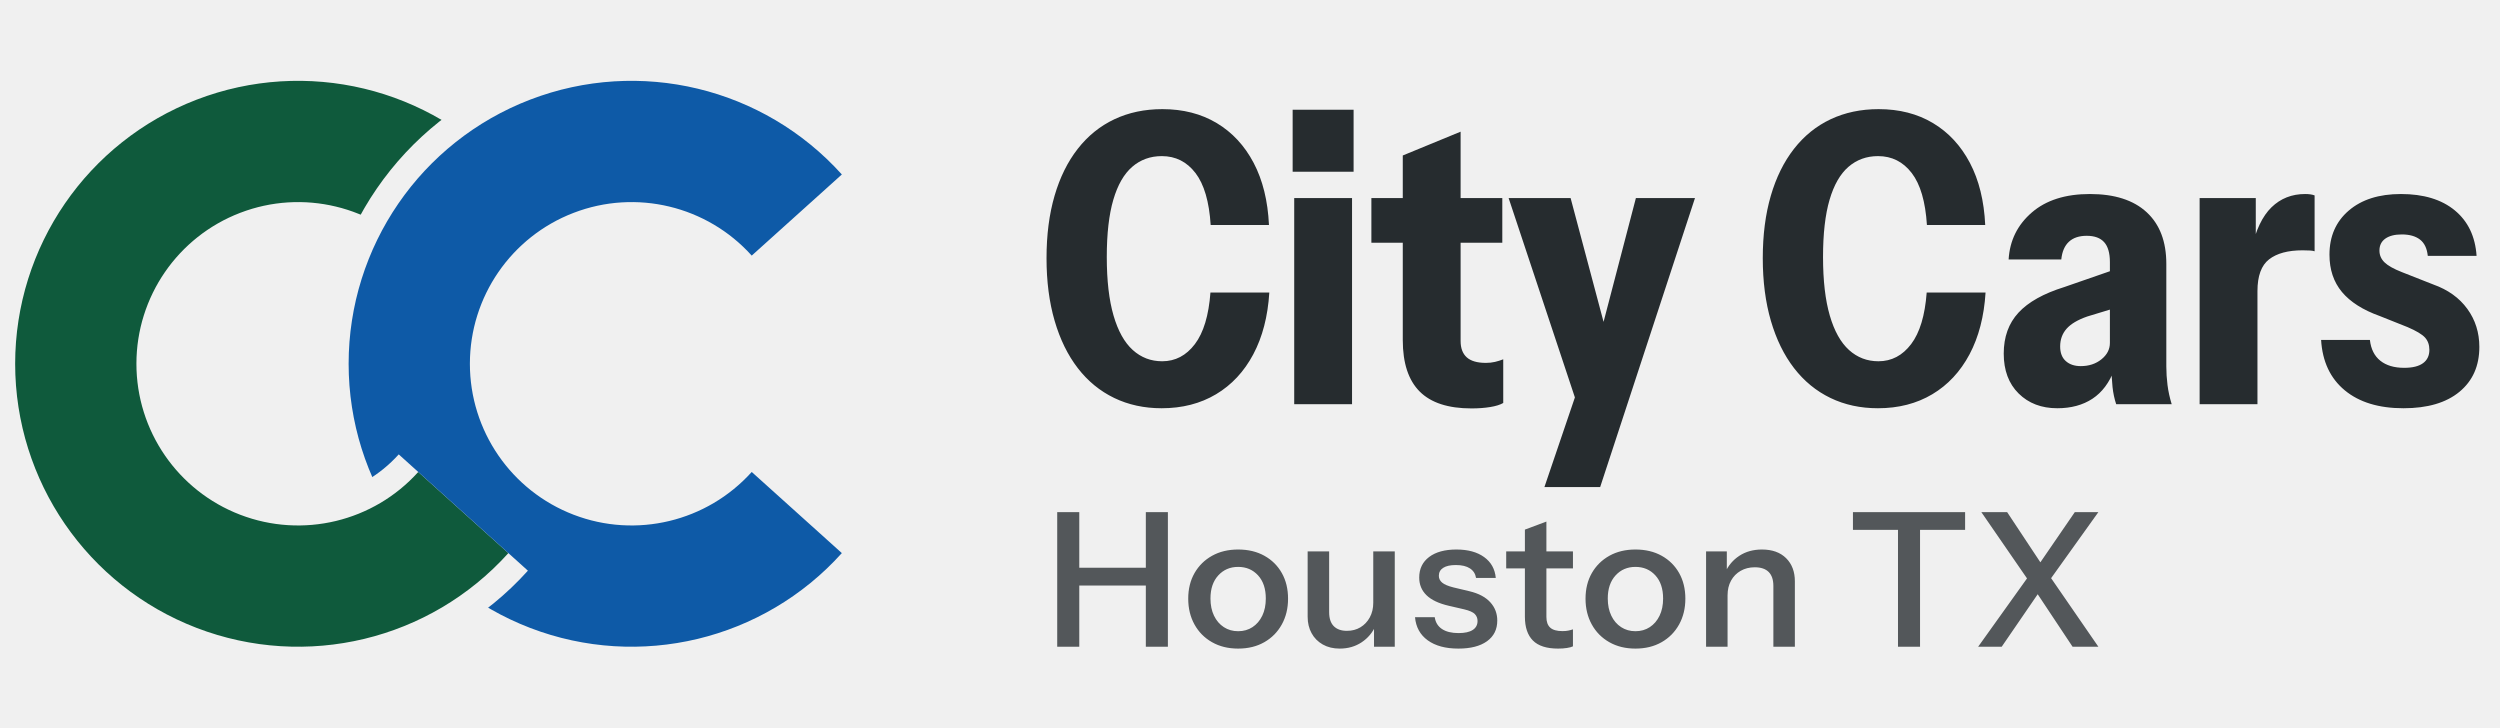
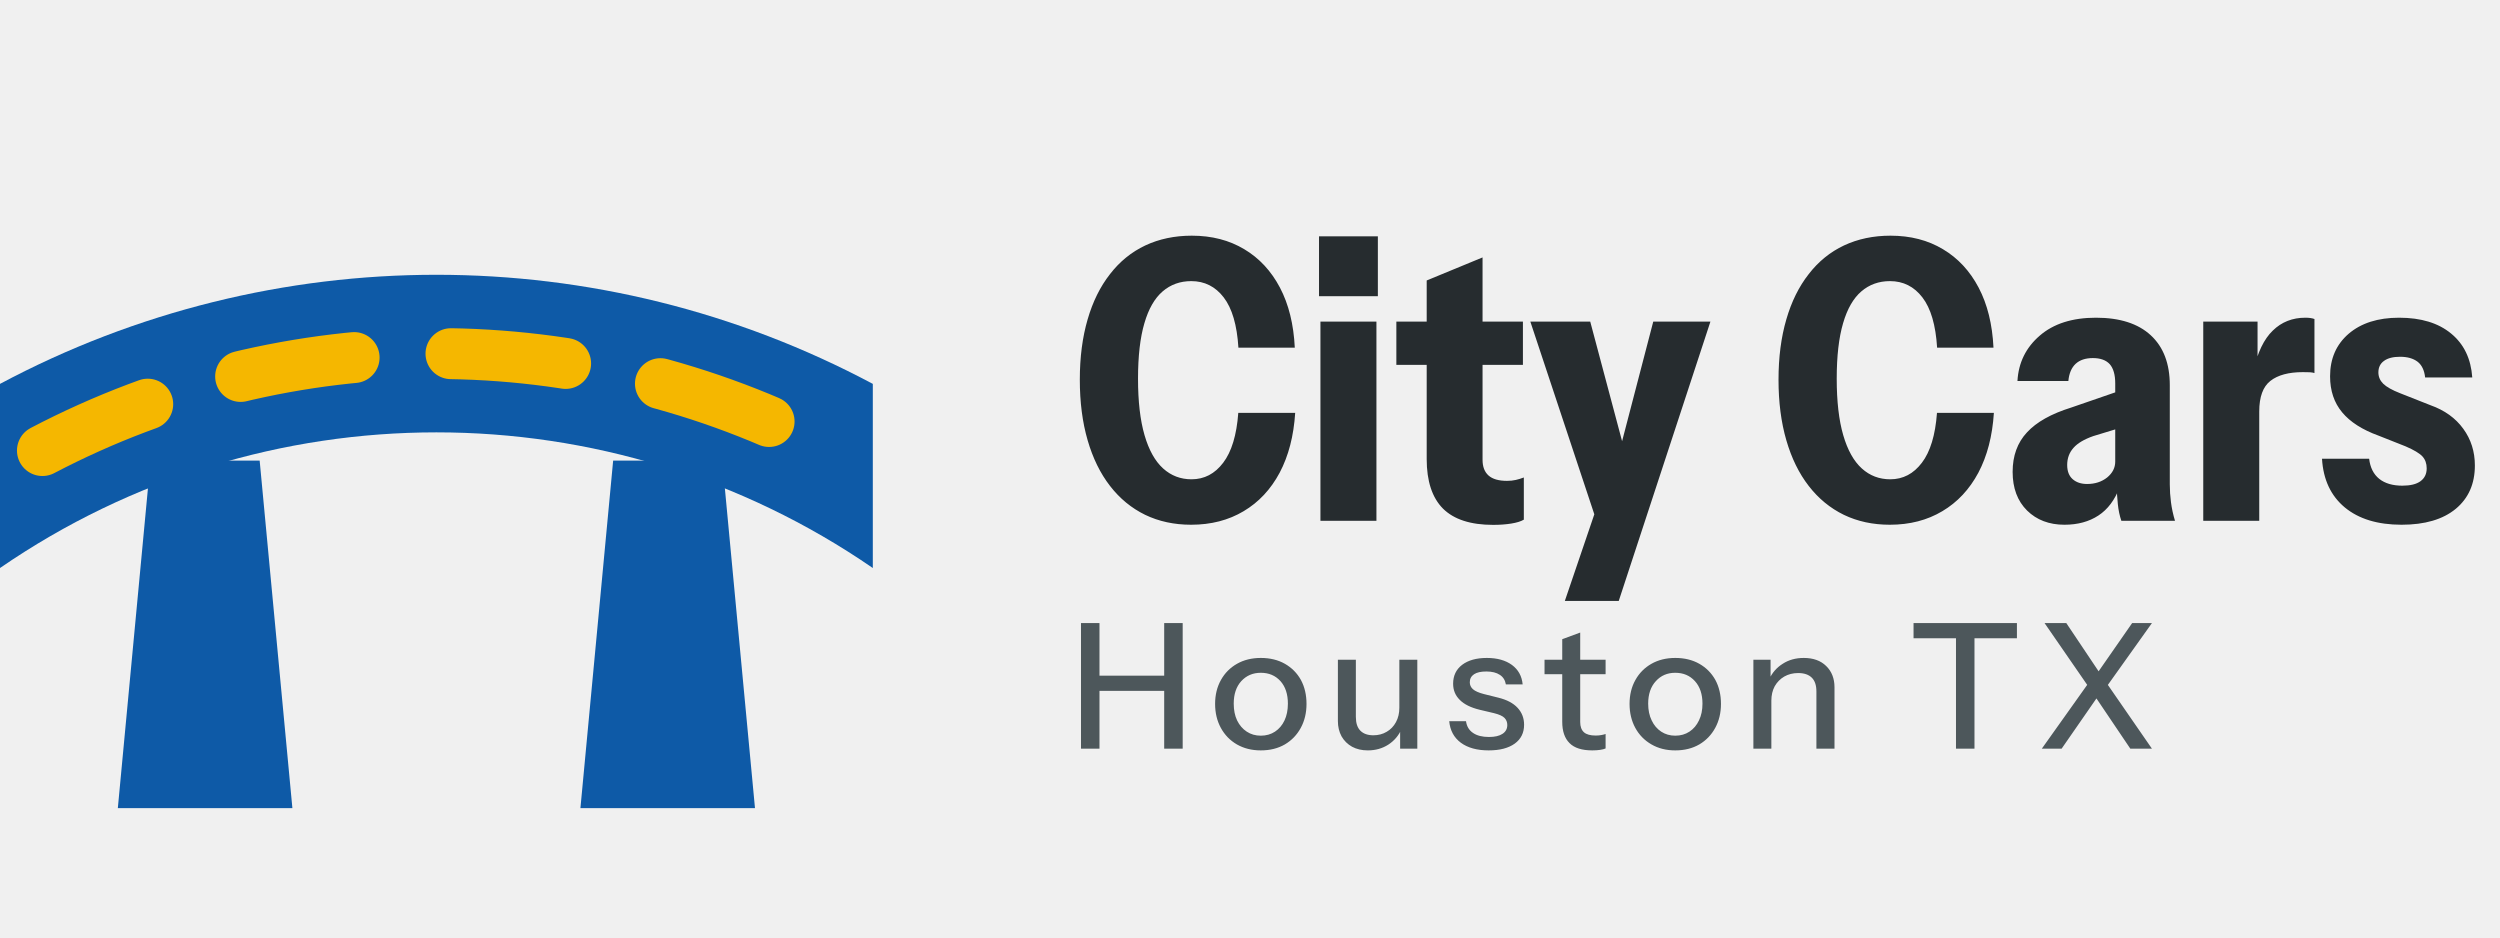
- <svg xmlns="http://www.w3.org/2000/svg" viewBox="0 0 247.4 72" role="img" aria-label="City Cars Houston TX">
-   <defs>
-     <clipPath id="lg-top">
-       <rect x="0" y="0" width="86.4" height="36" />
-     </clipPath>
-     <clipPath id="lg-bot">
-       <rect x="0" y="36" width="86.4" height="36" />
-     </clipPath>
-     <mask id="lg-ma" maskUnits="userSpaceOnUse" x="0" y="0" width="86.4" height="72">
-       <rect width="86.4" height="72" fill="#fff" />
-       <g clip-path="url(#lg-top)">
-         <path d="M78.85 21.28A22 22 0 1 0 78.85 50.72" fill="none" stroke="#000" stroke-width="17.2" />
+ <svg xmlns="http://www.w3.org/2000/svg" viewBox="0 0 192.0 72" role="img" aria-label="City Cars Houston TX">
+   <style>@media (prefers-color-scheme:dark){.llm{fill:#6FB2F2}.llt{fill:#FFF}.llu{fill:#C4CCCA}}</style>
+   <g transform="translate(0 9) scale(0.931)">
+     <g>
+       <g class="llm" fill="#0E5AA7">
+         <path d="M0 22.00 A76.50 76.50 0 0 1 72 22.00 L72 37.19 A63.50 63.50 0 0 0 0 37.19 Z" />
+         <path d="M12.42 28.33 h9 l2.70 28.67 h-14.40 Z" />
+         <path d="M50.58 28.33 h9 l2.70 28.67 h-14.40 Z" />
      </g>
-     </mask>
-     <mask id="lg-mb" maskUnits="userSpaceOnUse" x="0" y="0" width="86.4" height="72">
-       <rect width="86.4" height="72" fill="#fff" />
-       <g clip-path="url(#lg-bot)">
-         <path d="M45.85 21.28A22 22 0 1 0 45.85 50.72" fill="none" stroke="#000" stroke-width="17.2" />
-       </g>
-     </mask>
-   </defs>
-   <g fill="none" stroke-width="12">
-     <path d="M45.85 21.28A22 22 0 1 0 45.85 50.72" stroke="#0F5A3C" mask="url(#lg-ma)" />
-     <path d="M78.85 21.28A22 22 0 1 0 78.85 50.72" stroke="#0E5AA7" mask="url(#lg-mb)" />
+       <path d="M3.5 27.50 A70.00 70.00 0 0 1 68.5 27.50" fill="none" stroke="#F5B700" stroke-width="4.2" stroke-linecap="round" stroke-dasharray="9.5 8" />
+     </g>
  </g>
-   <path d="M114.958 40.4Q112.368 40.4 110.259 39.381Q108.15 38.362 106.66 36.431Q105.17 34.5 104.367 31.748Q103.564 28.997 103.564 25.549Q103.564 22.102 104.359 19.375Q105.153 16.649 106.655 14.727Q108.156 12.805 110.277 11.802Q112.398 10.8 115.027 10.8Q118.102 10.8 120.408 12.18Q122.714 13.56 124.061 16.118Q125.408 18.675 125.577 22.266H119.808Q119.588 18.794 118.304 17.122Q117.019 15.449 114.975 15.449Q113.273 15.449 112.048 16.505Q110.822 17.562 110.175 19.765Q109.527 21.968 109.527 25.44Q109.527 28.929 110.195 31.224Q110.862 33.518 112.096 34.635Q113.33 35.751 115.008 35.751Q116.962 35.751 118.247 34.052Q119.531 32.354 119.785 28.951H125.611Q125.391 32.495 124.024 35.065Q122.657 37.634 120.337 39.017Q118.016 40.4 114.958 40.4Z M128.075 40.0V19.6H133.798V40.0ZM127.921 16.995V10.862H133.952V16.995Z M145.616 40.417Q142.158 40.417 140.489 38.742Q138.819 37.067 138.819 33.66V15.386L144.542 13.031V33.745Q144.542 34.817 145.152 35.364Q145.762 35.911 147.046 35.911Q147.524 35.911 147.94 35.814Q148.356 35.717 148.761 35.557V39.878Q148.31 40.143 147.474 40.28Q146.638 40.417 145.616 40.417ZM135.712 24.022V19.6H148.668V24.022Z M152.836 48.2 156.953 36.089 157.947 34.692 161.888 19.6H167.735L158.352 48.2ZM156.141 40.2 149.293 19.6H155.427L160.252 37.725Z  M185.838 40.4Q183.248 40.4 181.139 39.381Q179.03 38.362 177.54 36.431Q176.05 34.5 175.247 31.748Q174.444 28.997 174.444 25.549Q174.444 22.102 175.239 19.375Q176.033 16.649 177.535 14.727Q179.036 12.805 181.157 11.802Q183.278 10.8 185.907 10.8Q188.982 10.8 191.288 12.18Q193.594 13.56 194.941 16.118Q196.288 18.675 196.457 22.266H190.688Q190.468 18.794 189.184 17.122Q187.899 15.449 185.855 15.449Q184.153 15.449 182.928 16.505Q181.702 17.562 181.055 19.765Q180.407 21.968 180.407 25.44Q180.407 28.929 181.075 31.224Q181.742 33.518 182.976 34.635Q184.21 35.751 185.888 35.751Q187.842 35.751 189.127 34.052Q190.411 32.354 190.665 28.951H196.491Q196.271 32.495 194.904 35.065Q193.537 37.634 191.217 39.017Q188.896 40.4 185.838 40.4Z M209.418 40.0Q209.155 39.212 209.055 38.293Q208.955 37.374 208.955 36.262H208.795V25.929Q208.795 24.597 208.228 23.966Q207.662 23.335 206.501 23.335Q205.373 23.335 204.738 23.925Q204.104 24.514 203.985 25.675H198.773Q198.942 22.869 201.059 21.035Q203.176 19.2 206.816 19.2Q210.478 19.2 212.428 20.998Q214.379 22.797 214.379 26.108V36.262Q214.379 37.169 214.496 38.097Q214.613 39.025 214.91 40.0ZM203.59 40.4Q201.242 40.4 199.765 38.941Q198.289 37.482 198.289 34.991Q198.289 32.52 199.748 30.942Q201.207 29.363 204.285 28.405L209.968 26.434V30.283L206.555 31.32Q205.139 31.814 204.506 32.535Q203.873 33.255 203.873 34.283Q203.873 35.237 204.432 35.734Q204.99 36.231 205.913 36.231Q207.124 36.231 207.959 35.557Q208.795 34.883 208.795 33.939L209.239 36.562Q208.498 38.518 207.067 39.459Q205.636 40.4 203.59 40.4Z M217.675 40.0V19.6H223.232V24.538H223.398V40.0ZM223.398 28.806 222.809 24.658Q223.436 21.828 224.788 20.514Q226.139 19.2 228.118 19.2Q228.693 19.2 229.053 19.337V24.868Q228.899 24.811 228.608 24.791Q228.318 24.771 227.867 24.771Q225.702 24.771 224.55 25.664Q223.398 26.557 223.398 28.806Z M237.85 40.4Q234.178 40.4 232.034 38.623Q229.89 36.846 229.696 33.64H234.525Q234.679 35.0 235.559 35.7Q236.439 36.4 237.919 36.4Q239.153 36.4 239.782 35.941Q240.411 35.482 240.411 34.62Q240.411 33.883 239.981 33.405Q239.55 32.928 238.253 32.371L235.504 31.275Q232.995 30.377 231.759 28.895Q230.524 27.412 230.524 25.203Q230.524 22.474 232.435 20.837Q234.345 19.2 237.595 19.2Q240.965 19.2 242.927 20.82Q244.888 22.44 245.082 25.32H240.253Q240.139 24.211 239.479 23.705Q238.819 23.2 237.682 23.2Q236.636 23.2 236.052 23.614Q235.469 24.028 235.469 24.798Q235.469 25.472 235.97 25.962Q236.472 26.451 237.698 26.932L240.801 28.154Q242.981 28.932 244.168 30.569Q245.356 32.205 245.356 34.334Q245.356 37.149 243.385 38.775Q241.415 40.4 237.85 40.4Z" fill="#262C2F" />
-   <path d="M104.622 64.0V50.68H106.805V64.0ZM113.391 64.0V50.68H115.574V64.0ZM105.676 56.184H114.371V57.941H105.676Z M122.526 64.185Q121.056 64.185 119.941 63.551Q118.826 62.918 118.207 61.799Q117.587 60.679 117.587 59.245Q117.587 57.803 118.211 56.711Q118.836 55.62 119.946 55Q121.056 54.38 122.526 54.38Q124.016 54.38 125.126 55Q126.236 55.62 126.851 56.711Q127.466 57.803 127.466 59.245Q127.466 60.679 126.846 61.799Q126.226 62.918 125.116 63.551Q124.006 64.185 122.526 64.185ZM122.526 62.465Q123.331 62.465 123.946 62.062Q124.561 61.66 124.913 60.934Q125.264 60.208 125.264 59.227Q125.264 57.775 124.497 56.938Q123.729 56.1 122.526 56.1Q121.333 56.1 120.561 56.942Q119.788 57.784 119.788 59.227Q119.788 60.208 120.14 60.934Q120.491 61.66 121.111 62.062Q121.731 62.465 122.526 62.465Z M132.578 64.185Q131.616 64.185 130.899 63.778Q130.182 63.371 129.793 62.659Q129.405 61.947 129.405 61.04V54.565H131.532V60.578Q131.532 61.502 131.99 61.965Q132.448 62.428 133.29 62.428Q134.048 62.428 134.631 62.076Q135.214 61.724 135.556 61.096Q135.898 60.467 135.898 59.653L136.139 61.91Q135.676 62.946 134.742 63.565Q133.808 64.185 132.578 64.185ZM135.972 64.0V61.78H135.898V54.565H138.026V64.0Z M144.322 64.185Q142.416 64.185 141.288 63.366Q140.159 62.548 140.03 61.077H141.981Q142.092 61.845 142.698 62.247Q143.304 62.65 144.34 62.65Q145.265 62.65 145.742 62.34Q146.218 62.03 146.218 61.456Q146.218 61.04 145.945 60.763Q145.672 60.485 144.895 60.3L143.378 59.949Q141.889 59.606 141.167 58.903Q140.446 58.2 140.446 57.155Q140.446 55.86 141.426 55.12Q142.407 54.38 144.127 54.38Q145.829 54.38 146.865 55.125Q147.901 55.869 148.022 57.192H146.07Q145.968 56.572 145.459 56.244Q144.951 55.916 144.072 55.916Q143.249 55.916 142.819 56.193Q142.388 56.471 142.388 56.979Q142.388 57.386 142.717 57.659Q143.045 57.932 143.813 58.126L145.404 58.505Q146.773 58.829 147.471 59.592Q148.17 60.355 148.17 61.41Q148.17 62.724 147.157 63.454Q146.144 64.185 144.322 64.185Z M154.188 64.185Q152.495 64.185 151.7 63.389Q150.904 62.594 150.904 61.022V52.41L153.032 51.614V61.059Q153.032 61.771 153.411 62.113Q153.79 62.455 154.623 62.455Q154.946 62.455 155.201 62.404Q155.455 62.353 155.659 62.279V63.963Q155.446 64.065 155.057 64.125Q154.669 64.185 154.188 64.185ZM149.054 56.248V54.565H155.659V56.248Z M161.843 64.185Q160.373 64.185 159.258 63.551Q158.143 62.918 157.524 61.799Q156.904 60.679 156.904 59.245Q156.904 57.803 157.528 56.711Q158.153 55.62 159.263 55Q160.373 54.38 161.843 54.38Q163.333 54.38 164.443 55Q165.553 55.62 166.168 56.711Q166.783 57.803 166.783 59.245Q166.783 60.679 166.163 61.799Q165.543 62.918 164.433 63.551Q163.323 64.185 161.843 64.185ZM161.843 62.465Q162.648 62.465 163.263 62.062Q163.878 61.66 164.23 60.934Q164.581 60.208 164.581 59.227Q164.581 57.775 163.814 56.938Q163.046 56.1 161.843 56.1Q160.65 56.1 159.878 56.942Q159.105 57.784 159.105 59.227Q159.105 60.208 159.457 60.934Q159.808 61.66 160.428 62.062Q161.048 62.465 161.843 62.465Z M168.833 64.0V54.565H170.886V56.785H170.96V64.0ZM175.493 64.0V57.987Q175.493 57.062 175.026 56.6Q174.559 56.138 173.652 56.138Q172.866 56.138 172.255 56.489Q171.645 56.84 171.303 57.46Q170.96 58.08 170.96 58.913L170.72 56.656Q171.192 55.61 172.135 54.995Q173.079 54.38 174.364 54.38Q175.891 54.38 176.756 55.24Q177.62 56.1 177.62 57.525V64.0Z  M187.825 64.0V52.438H183.367V50.68H194.467V52.438H190.008V64.0Z M205.101 64.0 201.096 57.969 196.073 50.68H198.626L202.4 56.378L207.654 64.0ZM201.401 56.397 205.323 50.68H207.654L202.28 58.191ZM202.021 58.265 198.089 64.0H195.758L201.142 56.471Z" fill="#262C2F" opacity=".78" />
+   <path class="llt" transform="translate(82.03 40)" d="M9.45 0.30Q7.50 0.30 5.92 -0.46Q4.34 -1.23 3.22 -2.68Q2.10 -4.12 1.50 -6.19Q0.90 -8.25 0.90 -10.84Q0.90 -13.42 1.50 -15.47Q2.09 -17.51 3.22 -18.95Q4.34 -20.40 5.93 -21.15Q7.53 -21.90 9.50 -21.90Q11.80 -21.90 13.53 -20.86Q15.26 -19.83 16.27 -17.91Q17.28 -15.99 17.41 -13.30H13.08Q12.92 -15.90 11.95 -17.16Q10.99 -18.41 9.46 -18.41Q8.18 -18.41 7.26 -17.62Q6.34 -16.83 5.86 -15.18Q5.37 -13.52 5.37 -10.92Q5.37 -8.30 5.87 -6.58Q6.37 -4.86 7.30 -4.02Q8.22 -3.19 9.48 -3.19Q10.95 -3.19 11.91 -4.46Q12.88 -5.73 13.07 -8.29H17.44Q17.27 -5.63 16.25 -3.70Q15.22 -1.77 13.48 -0.74Q11.74 0.30 9.45 0.30Z M19.38 0.00V-15.30H23.68V0.00ZM19.27 -17.25V-21.85H23.79V-17.25Z M32.64 0.31Q30.05 0.31 28.79 -0.94Q27.54 -2.20 27.54 -4.75V-18.46L31.83 -20.23V-4.69Q31.83 -3.89 32.29 -3.48Q32.75 -3.07 33.71 -3.07Q34.07 -3.07 34.38 -3.14Q34.69 -3.21 35.00 -3.33V-0.09Q34.66 0.11 34.03 0.21Q33.41 0.31 32.64 0.31ZM25.21 -11.98V-15.30H34.93V-11.98Z M38.15 6.15 41.24 -2.93 41.99 -3.98 44.94 -15.30H49.33L42.29 6.15ZM40.63 0.15 35.50 -15.30H40.10L43.72 -1.71Z M63.11 0.30Q61.16 0.30 59.58 -0.46Q58.00 -1.23 56.88 -2.68Q55.76 -4.12 55.16 -6.19Q54.56 -8.25 54.56 -10.84Q54.56 -13.42 55.16 -15.47Q55.75 -17.51 56.88 -18.95Q58.00 -20.40 59.59 -21.15Q61.19 -21.90 63.16 -21.90Q65.46 -21.90 67.19 -20.86Q68.92 -19.83 69.93 -17.91Q70.94 -15.99 71.07 -13.30H66.74Q66.58 -15.90 65.61 -17.16Q64.65 -18.41 63.12 -18.41Q61.84 -18.41 60.92 -17.62Q60.00 -16.83 59.52 -15.18Q59.03 -13.52 59.03 -10.92Q59.03 -8.30 59.53 -6.58Q60.03 -4.86 60.96 -4.02Q61.88 -3.19 63.14 -3.19Q64.61 -3.19 65.57 -4.46Q66.54 -5.73 66.73 -8.29H71.10Q70.93 -5.63 69.91 -3.70Q68.88 -1.77 67.14 -0.74Q65.40 0.30 63.11 0.30Z M80.89 0.00Q80.69 -0.59 80.62 -1.28Q80.54 -1.97 80.54 -2.80H80.42V-10.55Q80.42 -11.55 80.00 -12.03Q79.57 -12.50 78.70 -12.50Q77.86 -12.50 77.38 -12.06Q76.90 -11.61 76.82 -10.74H72.91Q73.03 -12.85 74.62 -14.22Q76.21 -15.60 78.94 -15.60Q81.69 -15.60 83.15 -14.25Q84.61 -12.90 84.61 -10.42V-2.80Q84.61 -2.12 84.70 -1.43Q84.79 -0.73 85.01 0.00ZM76.52 0.30Q74.76 0.30 73.65 -0.79Q72.54 -1.89 72.54 -3.76Q72.54 -5.61 73.64 -6.79Q74.73 -7.98 77.04 -8.70L81.30 -10.17V-7.29L78.74 -6.51Q77.68 -6.14 77.21 -5.60Q76.73 -5.06 76.73 -4.29Q76.73 -3.57 77.15 -3.20Q77.57 -2.83 78.26 -2.83Q79.17 -2.83 79.80 -3.33Q80.42 -3.84 80.42 -4.55L80.76 -2.58Q80.20 -1.11 79.13 -0.41Q78.05 0.30 76.52 0.30Z M87.18 0.00V-15.30H91.35V-11.60H91.48V0.00ZM91.48 -8.40 91.03 -11.51Q91.50 -13.63 92.52 -14.61Q93.53 -15.60 95.02 -15.60Q95.45 -15.60 95.72 -15.50V-11.35Q95.60 -11.39 95.38 -11.41Q95.17 -11.42 94.83 -11.42Q93.20 -11.42 92.34 -10.75Q91.48 -10.08 91.48 -8.40Z M102.41 0.30Q99.66 0.30 98.05 -1.03Q96.44 -2.37 96.30 -4.77H99.92Q100.04 -3.75 100.70 -3.22Q101.36 -2.70 102.47 -2.70Q103.39 -2.70 103.86 -3.04Q104.34 -3.39 104.34 -4.03Q104.34 -4.59 104.01 -4.95Q103.69 -5.30 102.72 -5.72L100.65 -6.54Q98.77 -7.22 97.85 -8.33Q96.92 -9.44 96.92 -11.10Q96.92 -13.14 98.35 -14.37Q99.79 -15.60 102.22 -15.60Q104.75 -15.60 106.22 -14.38Q107.69 -13.17 107.84 -11.01H104.22Q104.13 -11.84 103.64 -12.22Q103.14 -12.60 102.29 -12.60Q101.50 -12.60 101.07 -12.29Q100.63 -11.98 100.63 -11.40Q100.63 -10.90 101.00 -10.53Q101.38 -10.16 102.30 -9.80L104.63 -8.88Q106.26 -8.30 107.15 -7.07Q108.04 -5.85 108.04 -4.25Q108.04 -2.14 106.57 -0.92Q105.09 0.30 102.41 0.30Z" fill="#262C2F" />
+   <path class="llu" transform="translate(82.03 57.5)" d="M0.99 0.00V-9.65H2.41V0.00ZM7.38 0.00V-9.65H8.80V0.00ZM1.69 -5.61H8.01V-4.44H1.69Z M14.80 0.13Q13.76 0.13 12.96 -0.33Q12.17 -0.79 11.73 -1.60Q11.29 -2.41 11.29 -3.44Q11.29 -4.48 11.74 -5.28Q12.18 -6.07 12.97 -6.52Q13.76 -6.97 14.80 -6.97Q15.86 -6.97 16.65 -6.52Q17.44 -6.07 17.88 -5.28Q18.31 -4.48 18.31 -3.44Q18.31 -2.41 17.87 -1.60Q17.43 -0.79 16.65 -0.33Q15.86 0.13 14.80 0.13ZM14.80 -1.00Q15.42 -1.00 15.89 -1.31Q16.36 -1.62 16.62 -2.17Q16.88 -2.72 16.88 -3.46Q16.88 -4.55 16.31 -5.19Q15.73 -5.83 14.80 -5.83Q13.89 -5.83 13.30 -5.19Q12.72 -4.55 12.72 -3.46Q12.72 -2.72 12.98 -2.17Q13.25 -1.62 13.72 -1.31Q14.19 -1.00 14.80 -1.00Z M23.02 0.13Q22.33 0.13 21.81 -0.15Q21.29 -0.44 21.00 -0.95Q20.72 -1.47 20.72 -2.12V-6.83H22.10V-2.44Q22.10 -1.73 22.45 -1.38Q22.80 -1.03 23.44 -1.03Q24.02 -1.03 24.47 -1.30Q24.92 -1.56 25.18 -2.04Q25.44 -2.52 25.44 -3.14L25.61 -1.51Q25.28 -0.76 24.59 -0.31Q23.90 0.13 23.02 0.13ZM25.50 0.00V-1.61H25.44V-6.83H26.82V0.00Z M32.30 0.13Q30.96 0.13 30.16 -0.46Q29.37 -1.05 29.27 -2.11H30.56Q30.64 -1.52 31.10 -1.21Q31.55 -0.90 32.32 -0.90Q33.00 -0.90 33.36 -1.14Q33.73 -1.38 33.73 -1.82Q33.73 -2.14 33.52 -2.36Q33.31 -2.58 32.71 -2.73L31.61 -2.99Q30.58 -3.24 30.08 -3.75Q29.57 -4.25 29.57 -4.99Q29.57 -5.91 30.26 -6.44Q30.96 -6.97 32.16 -6.97Q33.35 -6.97 34.09 -6.43Q34.82 -5.89 34.91 -4.94H33.62Q33.54 -5.42 33.16 -5.67Q32.77 -5.93 32.12 -5.93Q31.50 -5.93 31.18 -5.72Q30.85 -5.50 30.85 -5.10Q30.85 -4.79 31.09 -4.57Q31.34 -4.35 31.92 -4.20L33.04 -3.92Q34.02 -3.68 34.52 -3.14Q35.02 -2.60 35.02 -1.84Q35.02 -0.91 34.30 -0.39Q33.58 0.13 32.30 0.13Z M40.26 0.13Q39.06 0.13 38.51 -0.43Q37.95 -0.98 37.95 -2.07V-8.41L39.33 -8.92V-2.05Q39.33 -1.52 39.62 -1.26Q39.90 -1.01 40.52 -1.01Q40.77 -1.01 40.96 -1.05Q41.14 -1.08 41.28 -1.13V-0.02Q41.13 0.05 40.86 0.09Q40.59 0.13 40.26 0.13ZM36.59 -5.72V-6.83H41.28V-5.72Z M46.63 0.13Q45.59 0.13 44.80 -0.33Q44.00 -0.79 43.56 -1.60Q43.12 -2.41 43.12 -3.44Q43.12 -4.48 43.57 -5.28Q44.01 -6.07 44.80 -6.52Q45.59 -6.97 46.63 -6.97Q47.69 -6.97 48.48 -6.52Q49.27 -6.07 49.71 -5.28Q50.14 -4.48 50.14 -3.44Q50.14 -2.41 49.70 -1.60Q49.26 -0.79 48.48 -0.33Q47.69 0.13 46.63 0.13ZM46.63 -1.00Q47.25 -1.00 47.72 -1.31Q48.19 -1.62 48.45 -2.17Q48.72 -2.72 48.72 -3.46Q48.72 -4.55 48.14 -5.19Q47.56 -5.83 46.63 -5.83Q45.72 -5.83 45.14 -5.19Q44.55 -4.55 44.55 -3.46Q44.55 -2.72 44.82 -2.17Q45.08 -1.62 45.55 -1.31Q46.02 -1.00 46.63 -1.00Z M52.63 0.00V-6.83H53.95V-5.23H54.01V0.00ZM57.47 0.00V-4.40Q57.47 -5.10 57.12 -5.45Q56.76 -5.81 56.07 -5.81Q55.47 -5.81 55.00 -5.54Q54.54 -5.27 54.27 -4.80Q54.01 -4.32 54.01 -3.69L53.84 -5.32Q54.18 -6.08 54.88 -6.52Q55.57 -6.97 56.50 -6.97Q57.59 -6.97 58.22 -6.35Q58.86 -5.73 58.86 -4.71V0.00Z M68.19 0.00V-8.48H64.93V-9.65H72.87V-8.48H69.61V0.00Z M81.58 0.00 78.60 -4.42 74.99 -9.65H76.66L79.46 -5.47L83.24 0.00ZM78.80 -5.45 81.72 -9.65H83.24L79.42 -4.29ZM79.24 -4.24 76.30 0.00H74.78L78.62 -5.40Z" fill="#4D575B" />
</svg>
